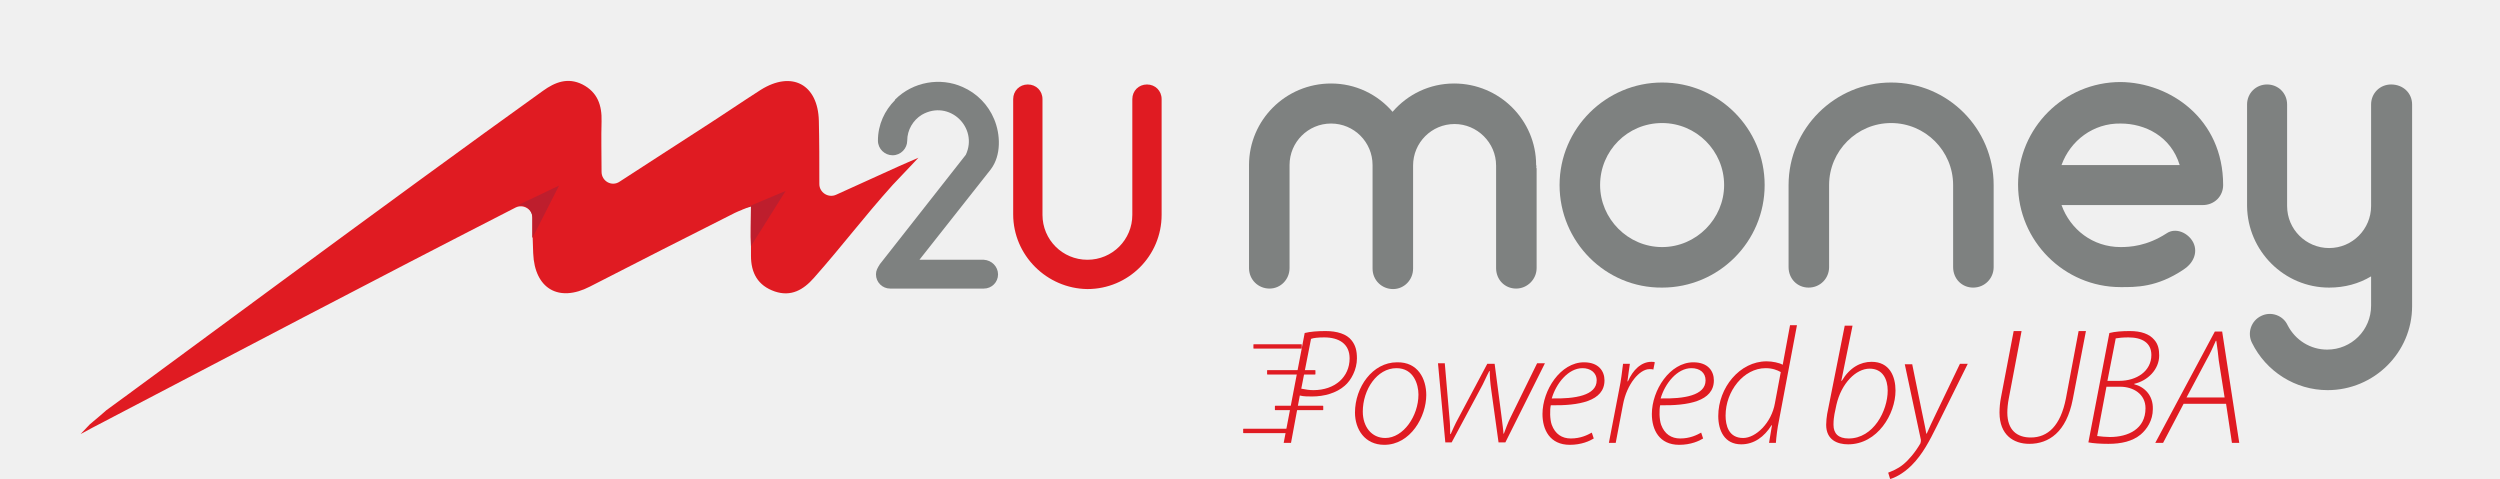
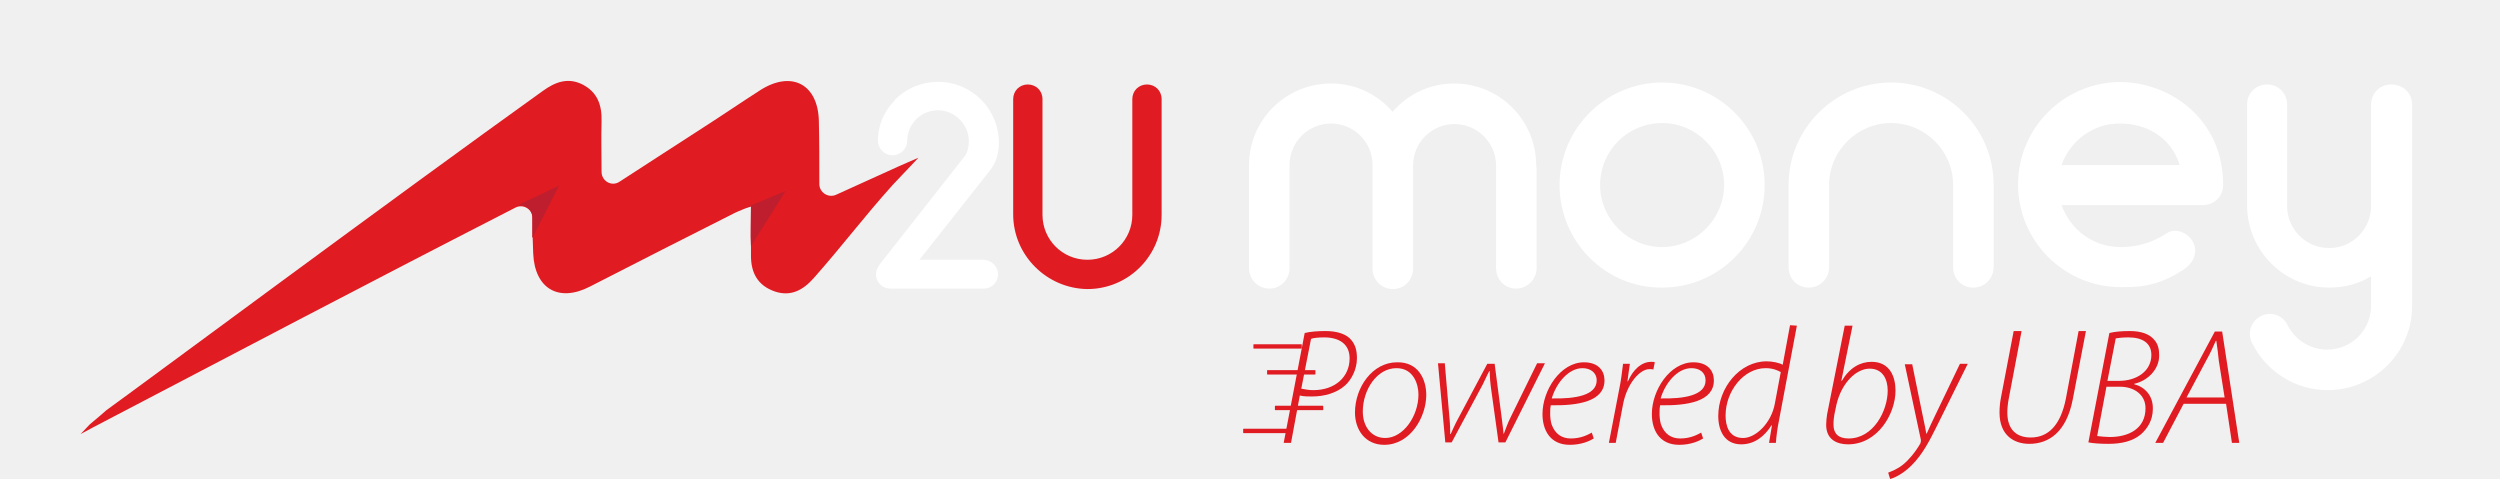
<svg xmlns="http://www.w3.org/2000/svg" version="1.1" id="Layer_1" x="0px" y="0px" viewBox="0 0 512 98" style="enable-background:new 0 0 512 98;" xml:space="preserve">
  <style type="text/css">
	.st0{fill:none;}
	.st1{fill:#E01B22;}
- 	.st2{fill:#7E8180;}
+ 	.st2{fill:#FFFFFF;}
	.st3{fill:#BE1E2D;}
</style>
  <rect class="st0" width="512" height="98" />
  <g>
    <g>
      <g>
        <path class="st1" d="M267.2,68.2c1.2-0.3,2.7-0.4,4.3-0.4c2.3,0,4.3,0.6,5.3,1.9c0.8,1,1.1,2.1,1.1,3.7c0,2.3-1.2,4.5-2.5,5.6     c-1.7,1.5-4.2,2.2-6.7,2.2c-0.9,0-1.7,0-2.5-0.2l-1.8,9.7h-1.5L267.2,68.2z M266.5,79.6c1,0.2,1.7,0.3,2.5,0.3     c4.4,0,7.4-2.7,7.4-6.5c0-3-2.2-4.3-5.2-4.3c-1.2,0-2.2,0.1-2.7,0.3L266.5,79.6z" />
        <path class="st1" d="M292.1,80.9c0,4.4-3.2,10.2-8.6,10.2c-4,0-6-3.2-6-6.6c0-5.2,3.6-10.3,8.6-10.3     C290.4,74.1,292.1,77.6,292.1,80.9z M279.1,84.3c0,3.1,1.8,5.4,4.6,5.4c3.7,0,6.8-4.5,6.8-8.9c0-2.1-1-5.4-4.5-5.4     C282,75.4,279.1,79.8,279.1,84.3z" />
-         <path class="st1" d="M295.9,74.5l0.9,10.5c0.2,2.1,0.2,2.8,0.2,3.9h0.1c0.3-0.6,0.8-1.9,1.7-3.5l5.8-10.9h1.5l1.4,10.7     c0.2,1.7,0.4,3,0.4,3.6h0.1c0.4-1,0.7-2,1.4-3.4l5.4-11h1.6l-8.1,16.2h-1.4l-1.5-10.8c-0.2-1.4-0.3-2.7-0.3-3.8h-0.1     c-0.6,1.1-1.1,2.4-1.9,3.8l-5.8,10.8H296l-1.5-16.2H295.9z" />
+         <path class="st1" d="M295.9,74.5l0.9,10.5c0.2,2.1,0.2,2.8,0.2,3.9h0.1c0.3-0.6,0.8-1.9,1.7-3.5l5.8-10.9h1.5l1.4,10.7     c0.2,1.7,0.4,3,0.4,3.6h0.1c0.4-1,0.7-2,1.4-3.4l5.4-11h1.6l-8.1,16.2h-1.4l-1.5-10.8c-0.2-1.4-0.3-2.7-0.3-3.8H305     c-0.6,1.1-1.1,2.4-1.9,3.8l-5.8,10.8H296l-1.5-16.2h1.4V74.5z" />
        <path class="st1" d="M326.4,89.8c-0.8,0.5-2.5,1.3-4.9,1.3c-4.1,0-5.6-3.1-5.6-6.3c0-4.9,3.7-10.6,8.5-10.6c3,0,4.2,1.8,4.2,3.7     c0,4.3-5.3,5.2-11,5.1c-0.2,0.9-0.2,2.9,0.2,4c0.7,1.9,2.1,2.8,3.9,2.8c2,0,3.4-0.7,4.3-1.2L326.4,89.8z M324.1,75.4     c-2.9,0-5.4,3.1-6.3,6.2c4.8,0.1,9.2-0.6,9.2-3.7C327,76.3,325.7,75.4,324.1,75.4z" />
-         <path class="st1" d="M329.5,90.7l2.1-10.9c0.4-1.9,0.6-3.7,0.8-5.3h1.4c-0.2,1.1-0.3,2.3-0.5,3.6h0.1c1-2.3,2.7-4,4.8-4     c0.2,0,0.6,0,0.7,0.1l-0.3,1.5c-0.2-0.1-0.4-0.1-0.8-0.1c-2,0-4.6,3-5.4,7.2l-1.5,7.9H329.5z" />
+         <path class="st1" d="M329.5,90.7l2.1-10.9c0.4-1.9,0.6-3.7,0.8-5.3h1.4c-0.2,1.1-0.3,2.3-0.5,3.6h0.1c1-2.3,2.7-4,4.8-4     c0.2,0,0.6,0,0.7,0.1l-0.3,1.5c-0.2-0.1-0.4-0.1-0.8-0.1c-2,0-4.6,3-5.4,7.2l-1.5,7.9C330.9,90.7,329.5,90.7,329.5,90.7z" />
        <path class="st1" d="M348.8,89.8c-0.8,0.5-2.5,1.3-4.9,1.3c-4.1,0-5.6-3.1-5.6-6.3c0-4.9,3.7-10.6,8.5-10.6c3,0,4.2,1.8,4.2,3.7     c0,4.3-5.3,5.2-11,5.1c-0.2,0.9-0.2,2.9,0.2,4c0.7,1.9,2.1,2.8,3.9,2.8c2,0,3.4-0.7,4.3-1.2L348.8,89.8z M346.4,75.4     c-2.9,0-5.4,3.1-6.3,6.2c4.8,0.1,9.2-0.6,9.2-3.7C349.3,76.3,348.1,75.4,346.4,75.4z" />
-         <path class="st1" d="M368,66.7l-3.7,19.6c-0.3,1.4-0.5,3.1-0.6,4.4h-1.4l0.6-3.6h-0.1c-1.5,2.4-3.6,3.9-6.2,3.9     c-3.4,0-4.7-2.8-4.7-5.8c0-5.8,4.4-11.2,9.9-11.2c1.2,0,2.6,0.3,3.3,0.7l1.5-8.1H368z M364.7,76.2c-0.7-0.4-1.7-0.8-3.1-0.8     c-4.5,0-8.2,4.7-8.2,9.7c0,2,0.6,4.6,3.6,4.6c2.6,0,5.8-3.1,6.5-7.1L364.7,76.2z" />
-         <path class="st1" d="M379.4,66.7L377.1,78l0.1,0c1.6-2.7,3.8-3.9,6.1-3.9c3.7,0,4.9,3,4.9,5.9c0,4.8-3.7,11-9.7,11     c-2.2,0-4.5-0.9-4.5-4c0-0.7,0.1-1.6,0.2-2.2l3.6-18.1H379.4z M375.7,84.8c-0.1,0.6-0.2,1.2-0.2,2.2c0,1.8,1,2.8,3.1,2.8     c5.1,0,8-5.7,8-9.8c0-2.3-1-4.5-3.7-4.5c-2.8,0-5.8,3-6.8,7.4L375.7,84.8z" />
-         <path class="st1" d="M391.6,74.5l2,9.8c0.4,2,0.7,3.2,0.9,4.5h0.1c0.5-1.1,1-2.3,1.9-4.1l4.9-10.2h1.6l-6.3,12.7     c-1.5,3-2.9,5.8-5.2,8.1c-1.8,1.8-3.6,2.6-4.4,2.8l-0.4-1.3c0.7-0.3,1.9-0.7,3.1-1.7c1.1-0.9,2.4-2.4,3.5-4.3     c0.1-0.3,0.1-0.5,0.1-0.7l-3.3-15.5H391.6z" />
-         <path class="st1" d="M414,67.9l-2.6,13.7c-0.2,1-0.3,2.1-0.3,2.9c0,3.6,2,5.1,4.8,5.1c3.5,0,6.1-2.4,7.2-8l2.6-13.8h1.5l-2.7,14     c-1.3,6.7-4.9,9.1-8.9,9.1c-3.2,0-6.1-1.8-6.1-6.4c0-1,0.1-2.1,0.3-3.1l2.6-13.6H414z" />
+         <path class="st1" d="M368,66.7l-3.7,19.6c-0.3,1.4-0.5,3.1-0.6,4.4h-1.4l0.6-3.6h-0.1c-1.5,2.4-3.6,3.9-6.2,3.9     c-3.4,0-4.7-2.8-4.7-5.8c0-5.8,4.4-11.2,9.9-11.2c1.2,0,2.6,0.3,3.3,0.7l1.5-8.1L368,66.7L368,66.7z M364.7,76.2     c-0.7-0.4-1.7-0.8-3.1-0.8c-4.5,0-8.2,4.7-8.2,9.7c0,2,0.6,4.6,3.6,4.6c2.6,0,5.8-3.1,6.5-7.1L364.7,76.2z" />
+         <path class="st1" d="M379.4,66.7L377.1,78h0.1c1.6-2.7,3.8-3.9,6.1-3.9c3.7,0,4.9,3,4.9,5.9c0,4.8-3.7,11-9.7,11     c-2.2,0-4.5-0.9-4.5-4c0-0.7,0.1-1.6,0.2-2.2l3.6-18.1C377.8,66.7,379.4,66.7,379.4,66.7z M375.7,84.8c-0.1,0.6-0.2,1.2-0.2,2.2     c0,1.8,1,2.8,3.1,2.8c5.1,0,8-5.7,8-9.8c0-2.3-1-4.5-3.7-4.5c-2.8,0-5.8,3-6.8,7.4L375.7,84.8z" />
+         <path class="st1" d="M391.6,74.5l2,9.8c0.4,2,0.7,3.2,0.9,4.5h0.1c0.5-1.1,1-2.3,1.9-4.1l4.9-10.2h1.6l-6.3,12.7     c-1.5,3-2.9,5.8-5.2,8.1c-1.8,1.8-3.6,2.6-4.4,2.8l-0.4-1.3c0.7-0.3,1.9-0.7,3.1-1.7c1.1-0.9,2.4-2.4,3.5-4.3     c0.1-0.3,0.1-0.5,0.1-0.7l-3.3-15.5h1.5V74.5z" />
+         <path class="st1" d="M414,67.9l-2.6,13.7c-0.2,1-0.3,2.1-0.3,2.9c0,3.6,2,5.1,4.8,5.1c3.5,0,6.1-2.4,7.2-8l2.6-13.8h1.5l-2.7,14     c-1.3,6.7-4.9,9.1-8.9,9.1c-3.2,0-6.1-1.8-6.1-6.4c0-1,0.1-2.1,0.3-3.1l2.6-13.6h1.6V67.9z" />
        <path class="st1" d="M432,68.2c1.2-0.3,2.6-0.4,4.2-0.4c2.3,0,4,0.6,5,1.8c0.8,0.9,1,2,1,3.2c0,2.9-2.4,5.2-5.1,5.8v0.1     c2,0.5,3.9,2.2,3.8,5.1c0,2.3-1.2,4.1-2.5,5.2c-1.7,1.4-4,1.9-6.6,1.9c-1.6,0-3.1-0.1-4.1-0.3L432,68.2z M429.5,89.3     c0.8,0.1,1.8,0.2,2.6,0.2c3.7,0,7.3-1.6,7.3-5.9c0-2.9-2.5-4.4-5.2-4.4h-2.8L429.5,89.3z M431.6,78h2.4c3.6,0,6.6-2,6.6-5.3     c0-2.5-1.9-3.6-4.7-3.6c-1.1,0-2.1,0.1-2.6,0.2L431.6,78z" />
        <path class="st1" d="M447.2,82.7l-4.2,8h-1.6l12.2-22.8h1.5l3.5,22.8h-1.5l-1.2-8H447.2z M455.6,81.4l-1.2-7.6     c-0.1-1.1-0.3-2.7-0.5-4h-0.1c-0.6,1.3-1.1,2.5-1.9,3.9l-4.1,7.7H455.6z" />
      </g>
      <path class="st1" d="M266.5,71.4h-9.7c-0.1,0-0.1-0.1-0.1-0.1v-0.7c0-0.1,0.1-0.1,0.1-0.1h9.7c0.1,0,0.1,0.1,0.1,0.1v0.7    C266.6,71.3,266.6,71.4,266.5,71.4z" />
      <path class="st1" d="M269.3,76.7h-9.7c-0.1,0-0.1-0.1-0.1-0.1v-0.7c0-0.1,0.1-0.1,0.1-0.1h9.7c0.1,0,0.1,0.1,0.1,0.1v0.7    C269.4,76.6,269.4,76.7,269.3,76.7z" />
      <path class="st1" d="M270.9,84h-9.7c-0.1,0-0.1-0.1-0.1-0.1v-0.7c0-0.1,0.1-0.1,0.1-0.1h9.7c0.1,0,0.1,0.1,0.1,0.1v0.7    C271,83.9,271,84,270.9,84z" />
      <path class="st1" d="M264.4,88.7h-9.7c-0.1,0-0.1-0.1-0.1-0.1v-0.7c0-0.1,0.1-0.1,0.1-0.1h9.7c0.1,0,0.1,0.1,0.1,0.1v0.7    C264.5,88.7,264.4,88.7,264.4,88.7z" />
    </g>
    <g>
      <path class="st2" d="M204.4,56.2c0,1.6-1.3,2.9-2.9,2.9h-19.2c-1.6,0-2.9-1.3-2.9-2.9c0-0.8,0.3-1.3,0.8-2.1l17.6-22.4    c2.6-5.6-3.4-11.4-9-8.2c-1.8,1.1-3,3.1-3,5.3c0,1.6-1.3,3-3,3c-1.6,0-3-1.3-3-3c0-3.3,1.4-6.2,3.5-8.3v-0.1    c3.7-3.7,9.3-4.6,13.8-2.6c3,1.3,5.3,3.7,6.5,6.6c1.3,3.1,1.5,7.4-0.7,10.3l-14.6,18.5h13.2C203.1,53.3,204.4,54.6,204.4,56.2z" />
-       <path class="st1" d="M207.5,43.9V20.3c0-1.7,1.3-3,3-3c1.7,0,3,1.3,3,3v23.7c0,5.1,4.1,9.2,9.2,9.2c5.1,0,9.2-4.1,9.2-9.2V20.3    c0-1.7,1.3-3,3-3c1.7,0,3,1.3,3,3v23.7c0,8.4-6.8,15.2-15.2,15.2C214.4,59.1,207.5,52.3,207.5,43.9z" />
+       <path class="st1" d="M207.5,43.9V20.3c0-1.7,1.3-3,3-3s3,1.3,3,3V44c0,5.1,4.1,9.2,9.2,9.2c5.1,0,9.2-4.1,9.2-9.2V20.3    c0-1.7,1.3-3,3-3s3,1.3,3,3V44c0,8.4-6.8,15.2-15.2,15.2C214.4,59.1,207.5,52.3,207.5,43.9z" />
    </g>
-     <path class="st1" d="M188.1,32.3l-1.7,1.8l-3.6,3.8c-6.1,6.8-10,12.1-16.1,19c-2.2,2.5-4.7,3.9-8,2.8c-3.5-1.2-4.9-3.8-4.9-7.3   c0-0.6,0-1.3,0-1.9c-0.1-2.5,0-5.2,0-8.2c-0.7,0.2-1.2,0.4-1.7,0.6l-0.2,0.1c-0.5,0.2-1,0.4-1.4,0.6c-9.9,5-19.8,10-29.7,15.1   c-6.4,3.3-11.3,0.4-11.6-6.8c0-1-0.1-1.9-0.1-2.9v0c0-1.4,0-2.8,0-4.3c0-1.8-1.9-3-3.5-2.2C76.3,57.5,47.8,72.5,19.3,87.4   c-0.1,0-0.1,0.1-0.2,0.1l-2.6,1.4l1.9-2l1.9-1.6l1.5-1.3c6-4.3,60.2-44.5,89.4-65.4c2.5-1.8,5.1-2.8,8.1-1.3c3.1,1.6,4,4.3,3.9,7.6   c-0.1,3.3,0,6.6,0,10.3c0,1.9,2.1,3.1,3.7,2c6.1-4,11.8-7.6,17.3-11.2c3.9-2.5,7.7-5.1,11.6-7.6c6.4-4,11.7-1.1,11.9,6.3   c0.1,4.2,0.1,8.3,0.1,13c0,1.7,1.8,2.9,3.4,2.2l13-5.9l1.6-0.7L188.1,32.3z" />
+     <path class="st1" d="M188.1,32.3l-1.7,1.8l-3.6,3.8c-6.1,6.8-10,12.1-16.1,19c-2.2,2.5-4.7,3.9-8,2.8c-3.5-1.2-4.9-3.8-4.9-7.3   c0-0.6,0-1.3,0-1.9c-0.1-2.5,0-5.2,0-8.2c-0.7,0.2-1.2,0.4-1.7,0.6l-0.2,0.1c-0.5,0.2-1,0.4-1.4,0.6c-9.9,5-19.8,10-29.7,15.1   c-6.4,3.3-11.3,0.4-11.6-6.8c0-1-0.1-1.9-0.1-2.9l0,0c0-1.4,0-2.8,0-4.3c0-1.8-1.9-3-3.5-2.2c-29.3,15-57.8,30-86.3,44.9   c-0.1,0-0.1,0.1-0.2,0.1l-2.6,1.4l1.9-2l1.9-1.6l1.5-1.3c6-4.3,60.2-44.5,89.4-65.4c2.5-1.8,5.1-2.8,8.1-1.3c3.1,1.6,4,4.3,3.9,7.6   s0,6.6,0,10.3c0,1.9,2.1,3.1,3.7,2c6.1-4,11.8-7.6,17.3-11.2c3.9-2.5,7.7-5.1,11.6-7.6c6.4-4,11.7-1.1,11.9,6.3   c0.1,4.2,0.1,8.3,0.1,13c0,1.7,1.8,2.9,3.4,2.2l13-5.9l1.6-0.7L188.1,32.3z" />
    <path class="st3" d="M109,48.8c0-1.4,0-2.8,0-4.3c0-1.8-1.9-3-3.5-2.2l9-4.3L109,48.8z" />
    <path class="st3" d="M160.9,39.1l-7.1,11.3c-0.1-2.5,0-5.2,0-8.2c-0.7,0.2-1.2,0.4-1.7,0.6L160.9,39.1z" />
    <g>
-       <path class="st2" d="M314.6,34.2c0.1,0.2,0.1,0.3,0.1,0.4v20.3c0,2.3-1.9,4.2-4.2,4.2c-2.3,0-4.1-1.8-4.1-4.2V34.6    c0-0.2,0-0.3,0-0.4c0-0.1,0-0.2,0-0.3c0-4.7-3.9-8.5-8.5-8.5c-4.7,0-8.5,3.8-8.5,8.5v21.1c0,2.3-1.8,4.2-4.1,4.2    c-2.3,0-4.2-1.8-4.2-4.2V33.8c0-4.7-3.8-8.5-8.5-8.5c-4.7,0-8.5,3.8-8.5,8.5v21.1c0,2.3-1.8,4.2-4.1,4.2c-2.3,0-4.2-1.8-4.2-4.2    V33.8c0-9.2,7.5-16.7,16.8-16.7c5,0,9.5,2.2,12.6,5.8c3.1-3.6,7.6-5.8,12.6-5.8c9.3,0,16.8,7.5,16.8,16.7    C314.7,34,314.7,34.1,314.6,34.2z" />
-       <path class="st2" d="M319.4,37.9c0-11.6,9.5-21,21-21c11.6,0,21,9.4,21,21c0,11.6-9.4,21-21,21C328.8,59,319.4,49.5,319.4,37.9z     M327.7,37.9c0,6.9,5.7,12.7,12.7,12.7c7,0,12.7-5.8,12.7-12.7c0-7-5.7-12.7-12.7-12.7C333.3,25.2,327.7,30.9,327.7,37.9z" />
-       <path class="st2" d="M408.3,37.9v16.8c0,2.3-1.8,4.2-4.2,4.2c-2.3,0-4.1-1.8-4.1-4.2V37.9c0-7-5.7-12.7-12.7-12.7    c-7,0-12.7,5.7-12.7,12.7v16.8c0,2.3-1.8,4.2-4.2,4.2c-2.3,0-4.1-1.8-4.1-4.2V37.9c0-11.6,9.5-21,21-21    C398.9,16.9,408.3,26.3,408.3,37.9z" />
+       <path class="st2" d="M314.6,34.2c0.1,0.2,0.1,0.3,0.1,0.4v20.3c0,2.3-1.9,4.2-4.2,4.2c-2.3,0-4.1-1.8-4.1-4.2V34.6    c0-0.2,0-0.3,0-0.4c0-0.1,0-0.2,0-0.3c0-4.7-3.9-8.5-8.5-8.5c-4.7,0-8.5,3.8-8.5,8.5V55c0,2.3-1.8,4.2-4.1,4.2    c-2.3,0-4.2-1.8-4.2-4.2V33.8c0-4.7-3.8-8.5-8.5-8.5s-8.5,3.8-8.5,8.5v21.1c0,2.3-1.8,4.2-4.1,4.2c-2.3,0-4.2-1.8-4.2-4.2V33.8    c0-9.2,7.5-16.7,16.8-16.7c5,0,9.5,2.2,12.6,5.8c3.1-3.6,7.6-5.8,12.6-5.8c9.3,0,16.8,7.5,16.8,16.7    C314.7,34,314.7,34.1,314.6,34.2z" />
+       <path class="st2" d="M319.4,37.9c0-11.6,9.5-21,21-21c11.6,0,21,9.4,21,21s-9.4,21-21,21C328.8,59,319.4,49.5,319.4,37.9z     M327.7,37.9c0,6.9,5.7,12.7,12.7,12.7s12.7-5.8,12.7-12.7c0-7-5.7-12.7-12.7-12.7C333.3,25.2,327.7,30.9,327.7,37.9z" />
+       <path class="st2" d="M408.3,37.9v16.8c0,2.3-1.8,4.2-4.2,4.2c-2.3,0-4.1-1.8-4.1-4.2V37.9c0-7-5.7-12.7-12.7-12.7    s-12.7,5.7-12.7,12.7v16.8c0,2.3-1.8,4.2-4.2,4.2c-2.3,0-4.1-1.8-4.1-4.2V37.9c0-11.6,9.5-21,21-21    C398.9,16.9,408.3,26.3,408.3,37.9z" />
      <path class="st2" d="M455.3,37.9c0,2.3-1.8,4.1-4.2,4.1h-28.9c1.8,5,6.4,8.6,12.1,8.6c1.9,0,5.4-0.2,9.4-2.8    c1.9-1.3,4.5-0.1,5.5,1.9c1,2.1-0.1,4.3-2,5.5c-5.5,3.7-9.8,3.6-12.9,3.6c-11.6,0-21-9.5-21-21c0-11.6,9.4-21,21-21    C444.4,16.9,455.3,24.3,455.3,37.9z M422.2,33.8h24.2c-1.8-5.9-7.1-8.5-12.1-8.5C428.7,25.2,424,28.8,422.2,33.8z" />
      <path class="st2" d="M494,21.4v41.3c0,9.5-7.8,17.2-17.3,17.2c-6.6,0-12.6-3.8-15.5-9.7c-1-2-0.2-4.5,1.9-5.5c2-1,4.5-0.1,5.4,1.9    c1.6,3.1,4.7,5,8.1,5c5,0,9-4,9-9v-6c-2.5,1.5-5.4,2.3-8.6,2.3c-9.2,0-16.7-7.5-16.8-16.7c0-0.1,0-0.1,0-0.1V21.4    c0-2.3,1.8-4.1,4.1-4.1s4.1,1.8,4.1,4.1v20.8c0,4.8,3.9,8.6,8.6,8.6c4.8,0,8.6-3.9,8.6-8.6V21.4c0-2.3,1.8-4.1,4.1-4.1    C492.2,17.3,494,19.1,494,21.4z" />
    </g>
  </g>
</svg>
